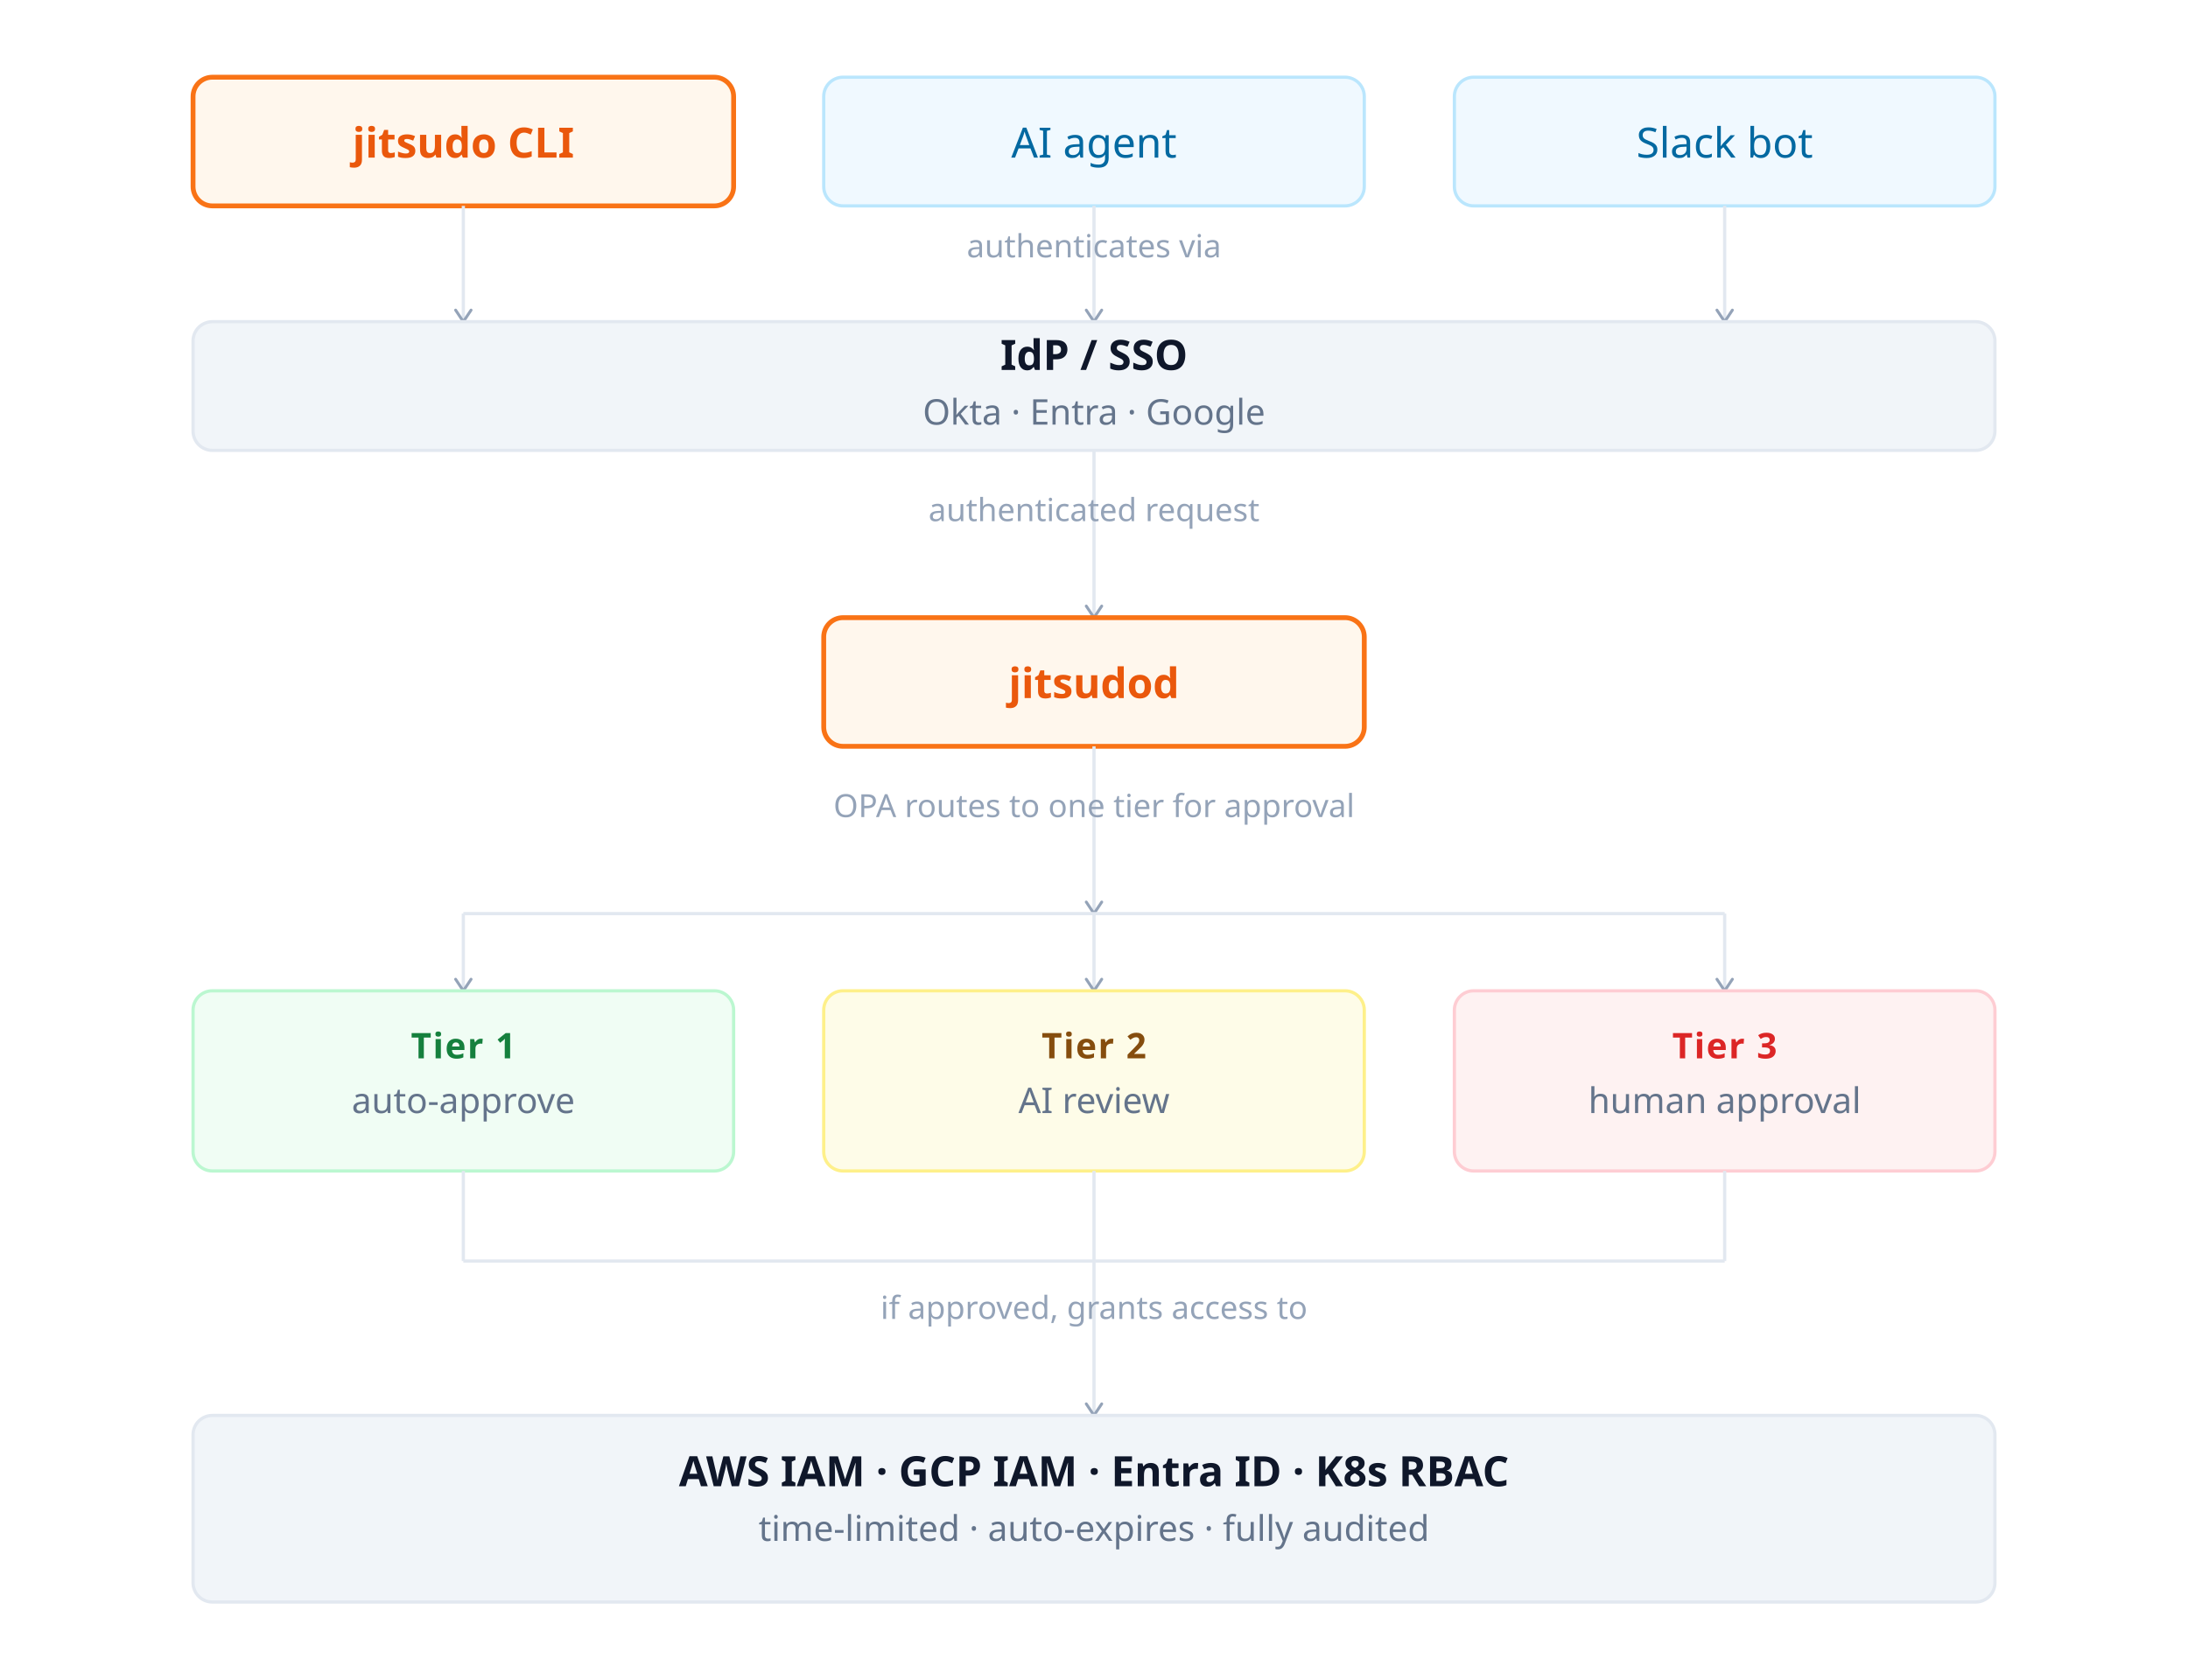
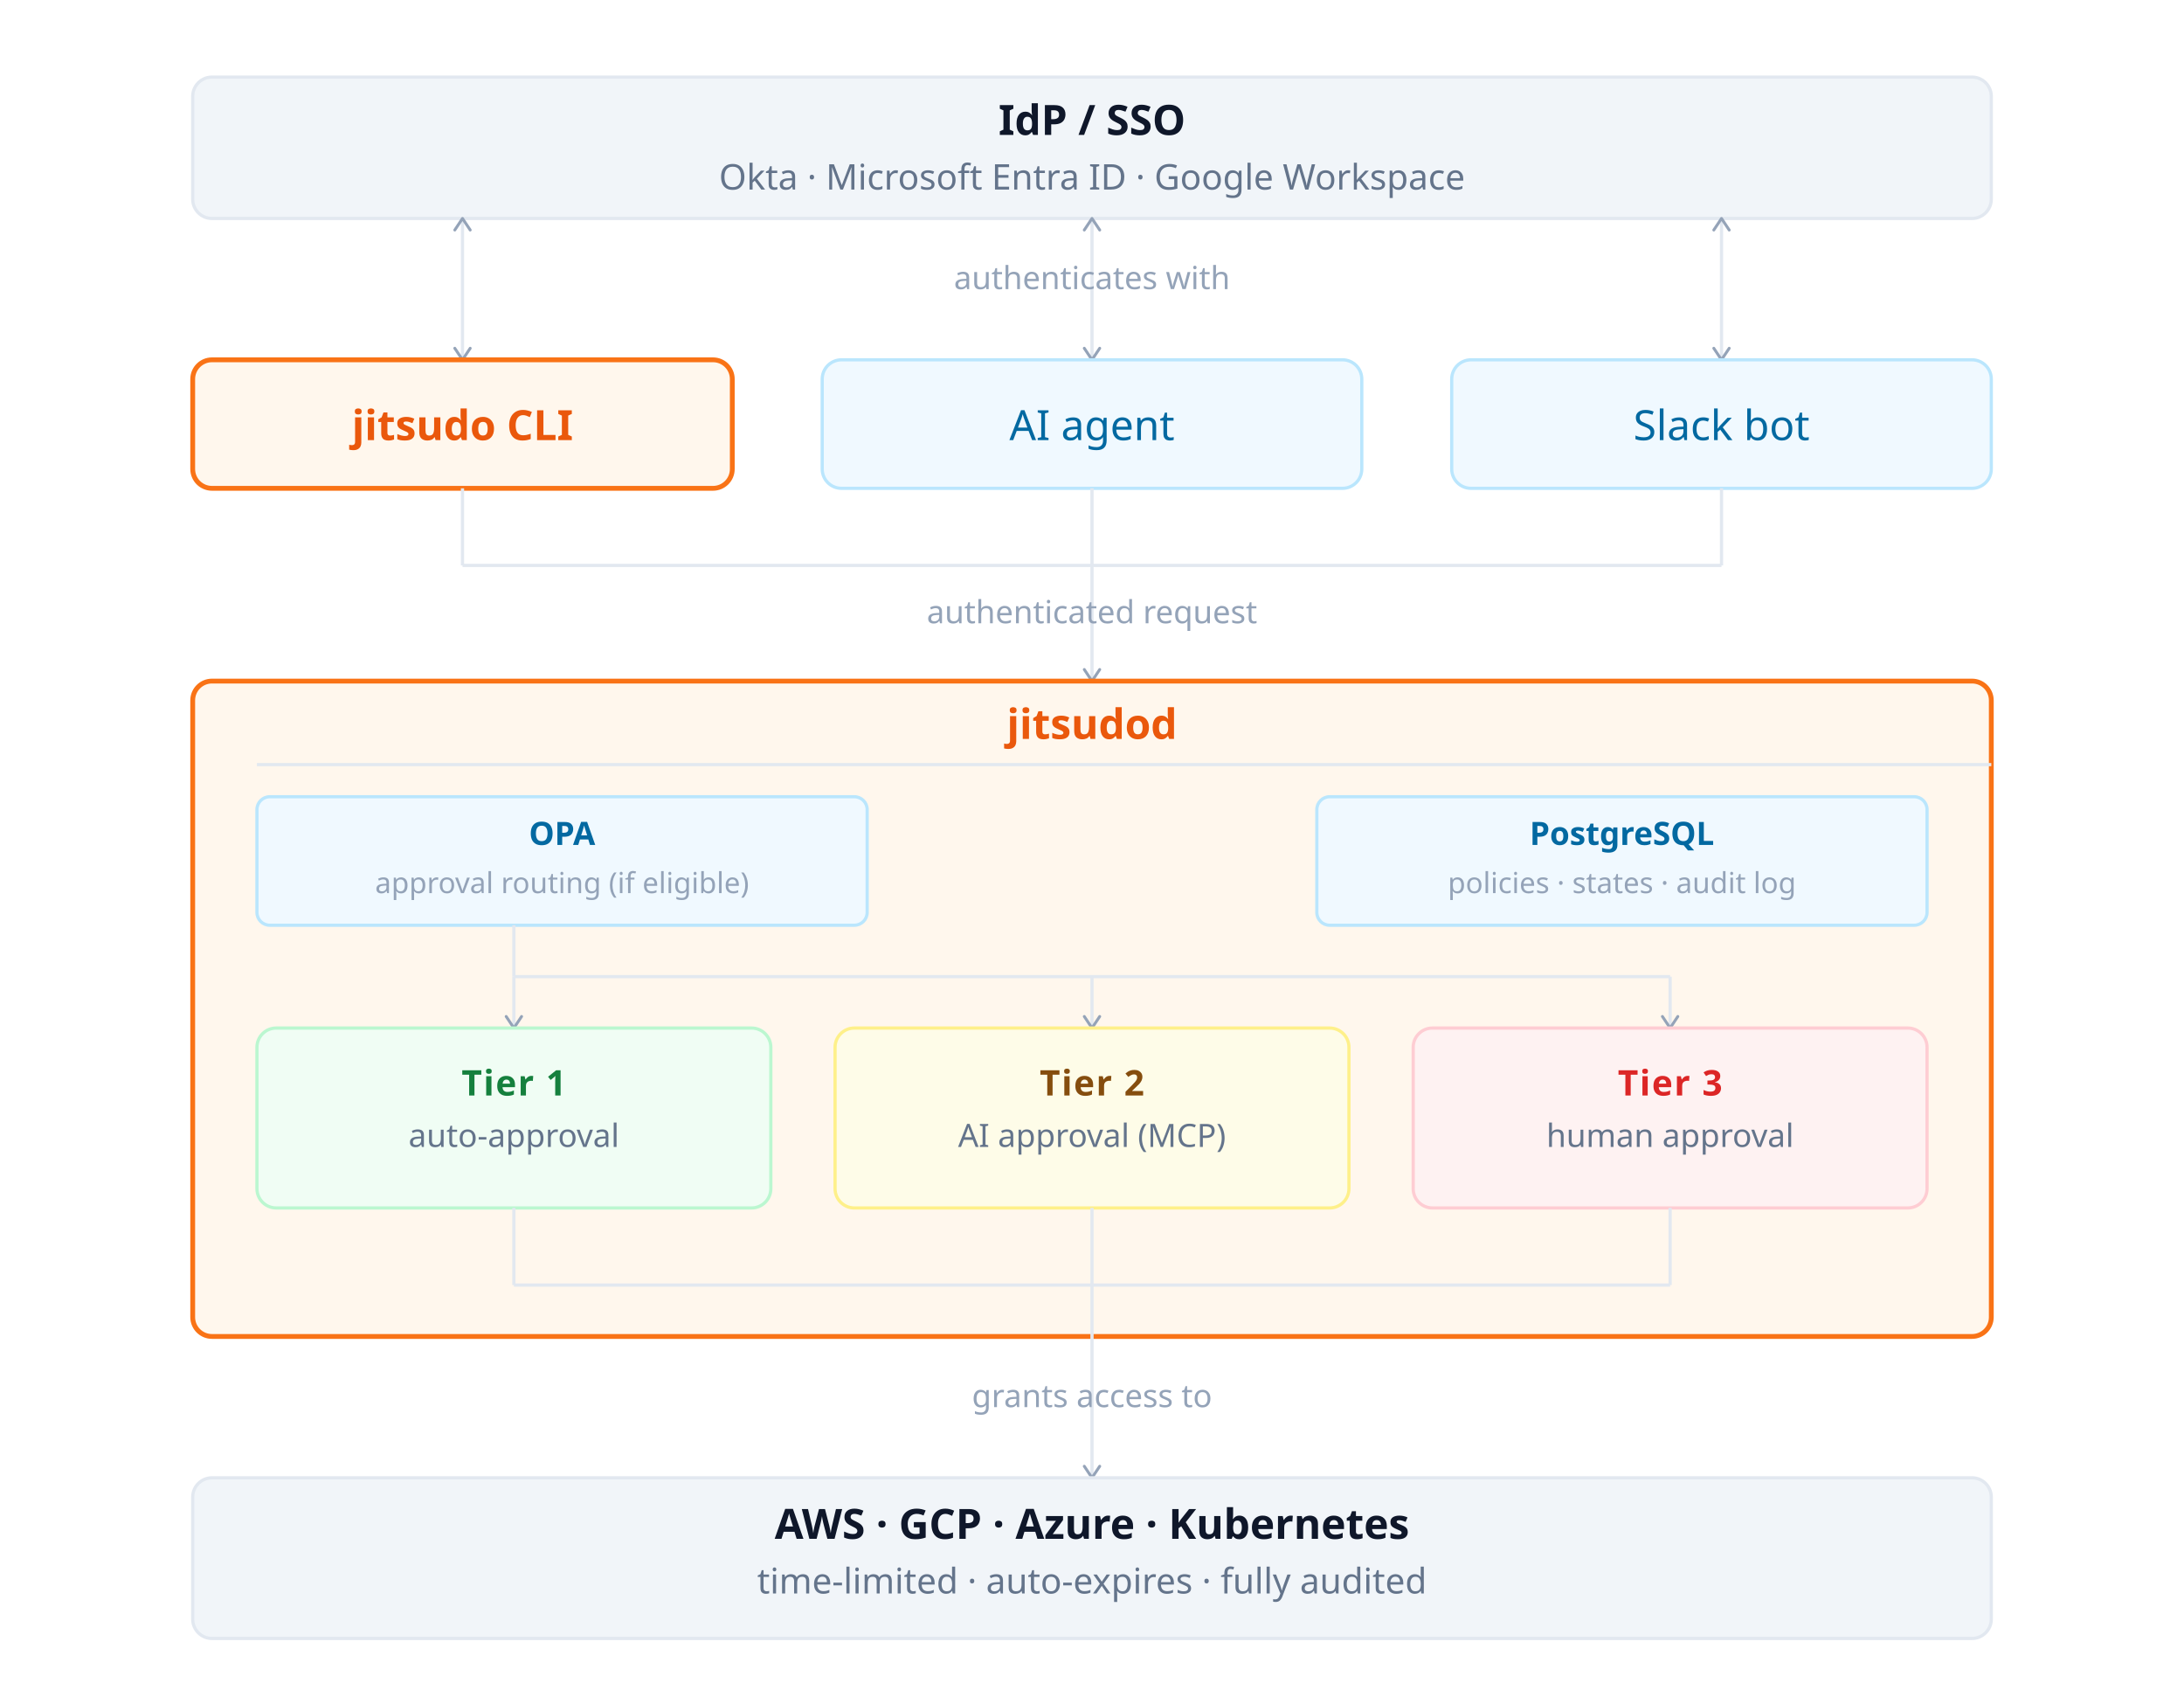
- <svg xmlns="http://www.w3.org/2000/svg" viewBox="0 0 680 522" style="background:#f8fafc">
+ <svg xmlns="http://www.w3.org/2000/svg" viewBox="0 0 680 526" style="background:#f8fafc">
  <defs>
    <marker id="arrow" viewBox="0 0 10 10" refX="8" refY="5" markerWidth="6" markerHeight="6" orient="auto-start-reverse">
      <path d="M2 1L8 5L2 9" fill="none" stroke="#94a3b8" stroke-width="1.5" stroke-linecap="round" stroke-linejoin="round" />
    </marker>
  </defs>
-   <rect x="60" y="24" width="168" height="40" rx="6" fill="#fff7ed" stroke="#f97316" stroke-width="1.5" />
-   <text x="144" y="49" text-anchor="middle" font-family="system-ui,sans-serif" font-size="13" font-weight="700" fill="#ea580c">jitsudo CLI</text>
-   <rect x="256" y="24" width="168" height="40" rx="6" fill="#f0f9ff" stroke="#bae6fd" stroke-width="1" />
-   <text x="340" y="49" text-anchor="middle" font-family="system-ui,sans-serif" font-size="13" font-weight="500" fill="#0369a1">AI agent</text>
-   <rect x="452" y="24" width="168" height="40" rx="6" fill="#f0f9ff" stroke="#bae6fd" stroke-width="1" />
-   <text x="536" y="49" text-anchor="middle" font-family="system-ui,sans-serif" font-size="13" font-weight="500" fill="#0369a1">Slack bot</text>
-   <line x1="144" y1="64" x2="144" y2="100" stroke="#e2e8f0" stroke-width="1" marker-end="url(#arrow)" />
-   <line x1="340" y1="64" x2="340" y2="100" stroke="#e2e8f0" stroke-width="1" marker-end="url(#arrow)" />
-   <line x1="536" y1="64" x2="536" y2="100" stroke="#e2e8f0" stroke-width="1" marker-end="url(#arrow)" />
-   <text x="340" y="80" text-anchor="middle" font-family="system-ui,sans-serif" font-size="9.9" fill="#94a3b8">authenticates via</text>
-   <rect x="60" y="100" width="560" height="40" rx="6" fill="#f1f5f9" stroke="#e2e8f0" stroke-width="1" />
-   <text x="340" y="115" text-anchor="middle" font-family="system-ui,sans-serif" font-size="13" font-weight="600" fill="#0f172a">IdP / SSO</text>
-   <text x="340" y="132" text-anchor="middle" font-family="system-ui,sans-serif" font-size="11" fill="#64748b">Okta · Entra · Google</text>
-   <line x1="340" y1="140" x2="340" y2="192" stroke="#e2e8f0" stroke-width="1" marker-end="url(#arrow)" />
-   <text x="340" y="162" text-anchor="middle" font-family="system-ui,sans-serif" font-size="9.9" fill="#94a3b8">authenticated request</text>
-   <rect x="256" y="192" width="168" height="40" rx="6" fill="#fff7ed" stroke="#f97316" stroke-width="1.5" />
-   <text x="340" y="217" text-anchor="middle" font-family="system-ui,sans-serif" font-size="13" font-weight="700" fill="#ea580c">jitsudod</text>
-   <line x1="340" y1="232" x2="340" y2="284" stroke="#e2e8f0" stroke-width="1" marker-end="url(#arrow)" />
-   <text x="340" y="254" text-anchor="middle" font-family="system-ui,sans-serif" font-size="9.9" fill="#94a3b8">OPA routes to one tier for approval</text>
-   <line x1="144" y1="284" x2="536" y2="284" stroke="#e2e8f0" stroke-width="1" />
-   <line x1="144" y1="284" x2="144" y2="308" stroke="#e2e8f0" stroke-width="1" marker-end="url(#arrow)" />
-   <line x1="340" y1="284" x2="340" y2="308" stroke="#e2e8f0" stroke-width="1" marker-end="url(#arrow)" />
-   <line x1="536" y1="284" x2="536" y2="308" stroke="#e2e8f0" stroke-width="1" marker-end="url(#arrow)" />
-   <rect x="60" y="308" width="168" height="56" rx="6" fill="#f0fdf4" stroke="#bbf7d0" stroke-width="1" />
-   <text x="144" y="329" text-anchor="middle" font-family="system-ui,sans-serif" font-size="11" font-weight="600" fill="#15803d" letter-spacing="0.04em">Tier 1</text>
-   <text x="144" y="346" text-anchor="middle" font-family="system-ui,sans-serif" font-size="11" fill="#64748b">auto-approve</text>
-   <rect x="256" y="308" width="168" height="56" rx="6" fill="#fefce8" stroke="#fef08a" stroke-width="1" />
-   <text x="340" y="329" text-anchor="middle" font-family="system-ui,sans-serif" font-size="11" font-weight="600" fill="#854d0e" letter-spacing="0.04em">Tier 2</text>
-   <text x="340" y="346" text-anchor="middle" font-family="system-ui,sans-serif" font-size="11" fill="#64748b">AI review</text>
-   <rect x="452" y="308" width="168" height="56" rx="6" fill="#fef2f2" stroke="#fecdd3" stroke-width="1" />
-   <text x="536" y="329" text-anchor="middle" font-family="system-ui,sans-serif" font-size="11" font-weight="600" fill="#dc2626" letter-spacing="0.04em">Tier 3</text>
-   <text x="536" y="346" text-anchor="middle" font-family="system-ui,sans-serif" font-size="11" fill="#64748b">human approval</text>
-   <line x1="144" y1="364" x2="144" y2="392" stroke="#e2e8f0" stroke-width="1" />
-   <line x1="340" y1="364" x2="340" y2="392" stroke="#e2e8f0" stroke-width="1" />
-   <line x1="536" y1="364" x2="536" y2="392" stroke="#e2e8f0" stroke-width="1" />
-   <line x1="144" y1="392" x2="536" y2="392" stroke="#e2e8f0" stroke-width="1" />
-   <line x1="340" y1="392" x2="340" y2="440" stroke="#e2e8f0" stroke-width="1" marker-end="url(#arrow)" />
-   <text x="340" y="410" text-anchor="middle" font-family="system-ui,sans-serif" font-size="9.9" fill="#94a3b8">if approved, grants access to</text>
-   <rect x="60" y="440" width="560" height="58" rx="6" fill="#f1f5f9" stroke="#e2e8f0" stroke-width="1" />
-   <text x="340" y="462" text-anchor="middle" font-family="system-ui,sans-serif" font-size="13" font-weight="600" fill="#0f172a">AWS IAM · GCP IAM · Entra ID · K8s RBAC</text>
-   <text x="340" y="479" text-anchor="middle" font-family="system-ui,sans-serif" font-size="11" fill="#64748b">time-limited · auto-expires · fully audited</text>
+   <rect x="60" y="24" width="560" height="44" rx="6" fill="#f1f5f9" stroke="#e2e8f0" stroke-width="1" />
+   <text x="340" y="42" text-anchor="middle" font-family="system-ui,sans-serif" font-size="13" font-weight="600" fill="#0f172a">IdP / SSO</text>
+   <text x="340" y="59" text-anchor="middle" font-family="system-ui,sans-serif" font-size="11" fill="#64748b">Okta · Microsoft Entra ID · Google Workspace</text>
+   <line x1="144" y1="68" x2="144" y2="112" stroke="#e2e8f0" stroke-width="1" marker-start="url(#arrow)" marker-end="url(#arrow)" />
+   <line x1="340" y1="68" x2="340" y2="112" stroke="#e2e8f0" stroke-width="1" marker-start="url(#arrow)" marker-end="url(#arrow)" />
+   <line x1="536" y1="68" x2="536" y2="112" stroke="#e2e8f0" stroke-width="1" marker-start="url(#arrow)" marker-end="url(#arrow)" />
+   <text x="340" y="90" text-anchor="middle" font-family="system-ui,sans-serif" font-size="9.9" fill="#94a3b8">authenticates with</text>
+   <rect x="60" y="112" width="168" height="40" rx="6" fill="#fff7ed" stroke="#f97316" stroke-width="1.5" />
+   <text x="144" y="137" text-anchor="middle" font-family="system-ui,sans-serif" font-size="13" font-weight="700" fill="#ea580c">jitsudo CLI</text>
+   <rect x="256" y="112" width="168" height="40" rx="6" fill="#f0f9ff" stroke="#bae6fd" stroke-width="1" />
+   <text x="340" y="137" text-anchor="middle" font-family="system-ui,sans-serif" font-size="13" font-weight="500" fill="#0369a1">AI agent</text>
+   <rect x="452" y="112" width="168" height="40" rx="6" fill="#f0f9ff" stroke="#bae6fd" stroke-width="1" />
+   <text x="536" y="137" text-anchor="middle" font-family="system-ui,sans-serif" font-size="13" font-weight="500" fill="#0369a1">Slack bot</text>
+   <line x1="144" y1="152" x2="144" y2="176" stroke="#e2e8f0" stroke-width="1" />
+   <line x1="340" y1="152" x2="340" y2="176" stroke="#e2e8f0" stroke-width="1" />
+   <line x1="536" y1="152" x2="536" y2="176" stroke="#e2e8f0" stroke-width="1" />
+   <line x1="144" y1="176" x2="536" y2="176" stroke="#e2e8f0" stroke-width="1" />
+   <line x1="340" y1="176" x2="340" y2="212" stroke="#e2e8f0" stroke-width="1" marker-end="url(#arrow)" />
+   <text x="340" y="194" text-anchor="middle" font-family="system-ui,sans-serif" font-size="9.9" fill="#94a3b8">authenticated request</text>
+   <rect x="60" y="212" width="560" height="204" rx="6" fill="#fff7ed" stroke="#f97316" stroke-width="1.5" />
+   <text x="340" y="230" text-anchor="middle" font-family="system-ui,sans-serif" font-size="13" font-weight="700" fill="#ea580c">jitsudod</text>
+   <line x1="80" y1="238" x2="620" y2="238" stroke="#e2e8f0" stroke-width="1" />
+   <rect x="80" y="248" width="190" height="40" rx="4" fill="#f0f9ff" stroke="#bae6fd" stroke-width="1" />
+   <text x="175" y="263" text-anchor="middle" font-family="system-ui,sans-serif" font-size="10" font-weight="600" fill="#0369a1">OPA</text>
+   <text x="175" y="278" text-anchor="middle" font-family="system-ui,sans-serif" font-size="9" fill="#94a3b8">approval routing (if eligible)</text>
+   <rect x="410" y="248" width="190" height="40" rx="4" fill="#f0f9ff" stroke="#bae6fd" stroke-width="1" />
+   <text x="505" y="263" text-anchor="middle" font-family="system-ui,sans-serif" font-size="10" font-weight="600" fill="#0369a1">PostgreSQL</text>
+   <text x="505" y="278" text-anchor="middle" font-family="system-ui,sans-serif" font-size="9" fill="#94a3b8">policies · states · audit log</text>
+   <line x1="160" y1="288" x2="160" y2="304" stroke="#e2e8f0" stroke-width="1" />
+   <line x1="160" y1="304" x2="520" y2="304" stroke="#e2e8f0" stroke-width="1" />
+   <line x1="160" y1="304" x2="160" y2="320" stroke="#e2e8f0" stroke-width="1" marker-end="url(#arrow)" />
+   <line x1="340" y1="304" x2="340" y2="320" stroke="#e2e8f0" stroke-width="1" marker-end="url(#arrow)" />
+   <line x1="520" y1="304" x2="520" y2="320" stroke="#e2e8f0" stroke-width="1" marker-end="url(#arrow)" />
+   <rect x="80" y="320" width="160" height="56" rx="6" fill="#f0fdf4" stroke="#bbf7d0" stroke-width="1" />
+   <text x="160" y="341" text-anchor="middle" font-family="system-ui,sans-serif" font-size="11" font-weight="600" fill="#15803d" letter-spacing="0.04em">Tier 1</text>
+   <text x="160" y="357" text-anchor="middle" font-family="system-ui,sans-serif" font-size="10" fill="#64748b">auto-approval</text>
+   <rect x="260" y="320" width="160" height="56" rx="6" fill="#fefce8" stroke="#fef08a" stroke-width="1" />
+   <text x="340" y="341" text-anchor="middle" font-family="system-ui,sans-serif" font-size="11" font-weight="600" fill="#854d0e" letter-spacing="0.04em">Tier 2</text>
+   <text x="340" y="357" text-anchor="middle" font-family="system-ui,sans-serif" font-size="10" fill="#64748b">AI approval (MCP)</text>
+   <rect x="440" y="320" width="160" height="56" rx="6" fill="#fef2f2" stroke="#fecdd3" stroke-width="1" />
+   <text x="520" y="341" text-anchor="middle" font-family="system-ui,sans-serif" font-size="11" font-weight="600" fill="#dc2626" letter-spacing="0.04em">Tier 3</text>
+   <text x="520" y="357" text-anchor="middle" font-family="system-ui,sans-serif" font-size="10" fill="#64748b">human approval</text>
+   <line x1="160" y1="376" x2="160" y2="400" stroke="#e2e8f0" stroke-width="1" />
+   <line x1="340" y1="376" x2="340" y2="400" stroke="#e2e8f0" stroke-width="1" />
+   <line x1="520" y1="376" x2="520" y2="400" stroke="#e2e8f0" stroke-width="1" />
+   <line x1="160" y1="400" x2="520" y2="400" stroke="#e2e8f0" stroke-width="1" />
+   <line x1="340" y1="400" x2="340" y2="460" stroke="#e2e8f0" stroke-width="1" marker-end="url(#arrow)" />
+   <text x="340" y="438" text-anchor="middle" font-family="system-ui,sans-serif" font-size="9.9" fill="#94a3b8">grants access to</text>
+   <rect x="60" y="460" width="560" height="50" rx="6" fill="#f1f5f9" stroke="#e2e8f0" stroke-width="1" />
+   <text x="340" y="479" text-anchor="middle" font-family="system-ui,sans-serif" font-size="13" font-weight="600" fill="#0f172a">AWS · GCP · Azure · Kubernetes</text>
+   <text x="340" y="496" text-anchor="middle" font-family="system-ui,sans-serif" font-size="11" fill="#64748b">time-limited · auto-expires · fully audited</text>
</svg>
